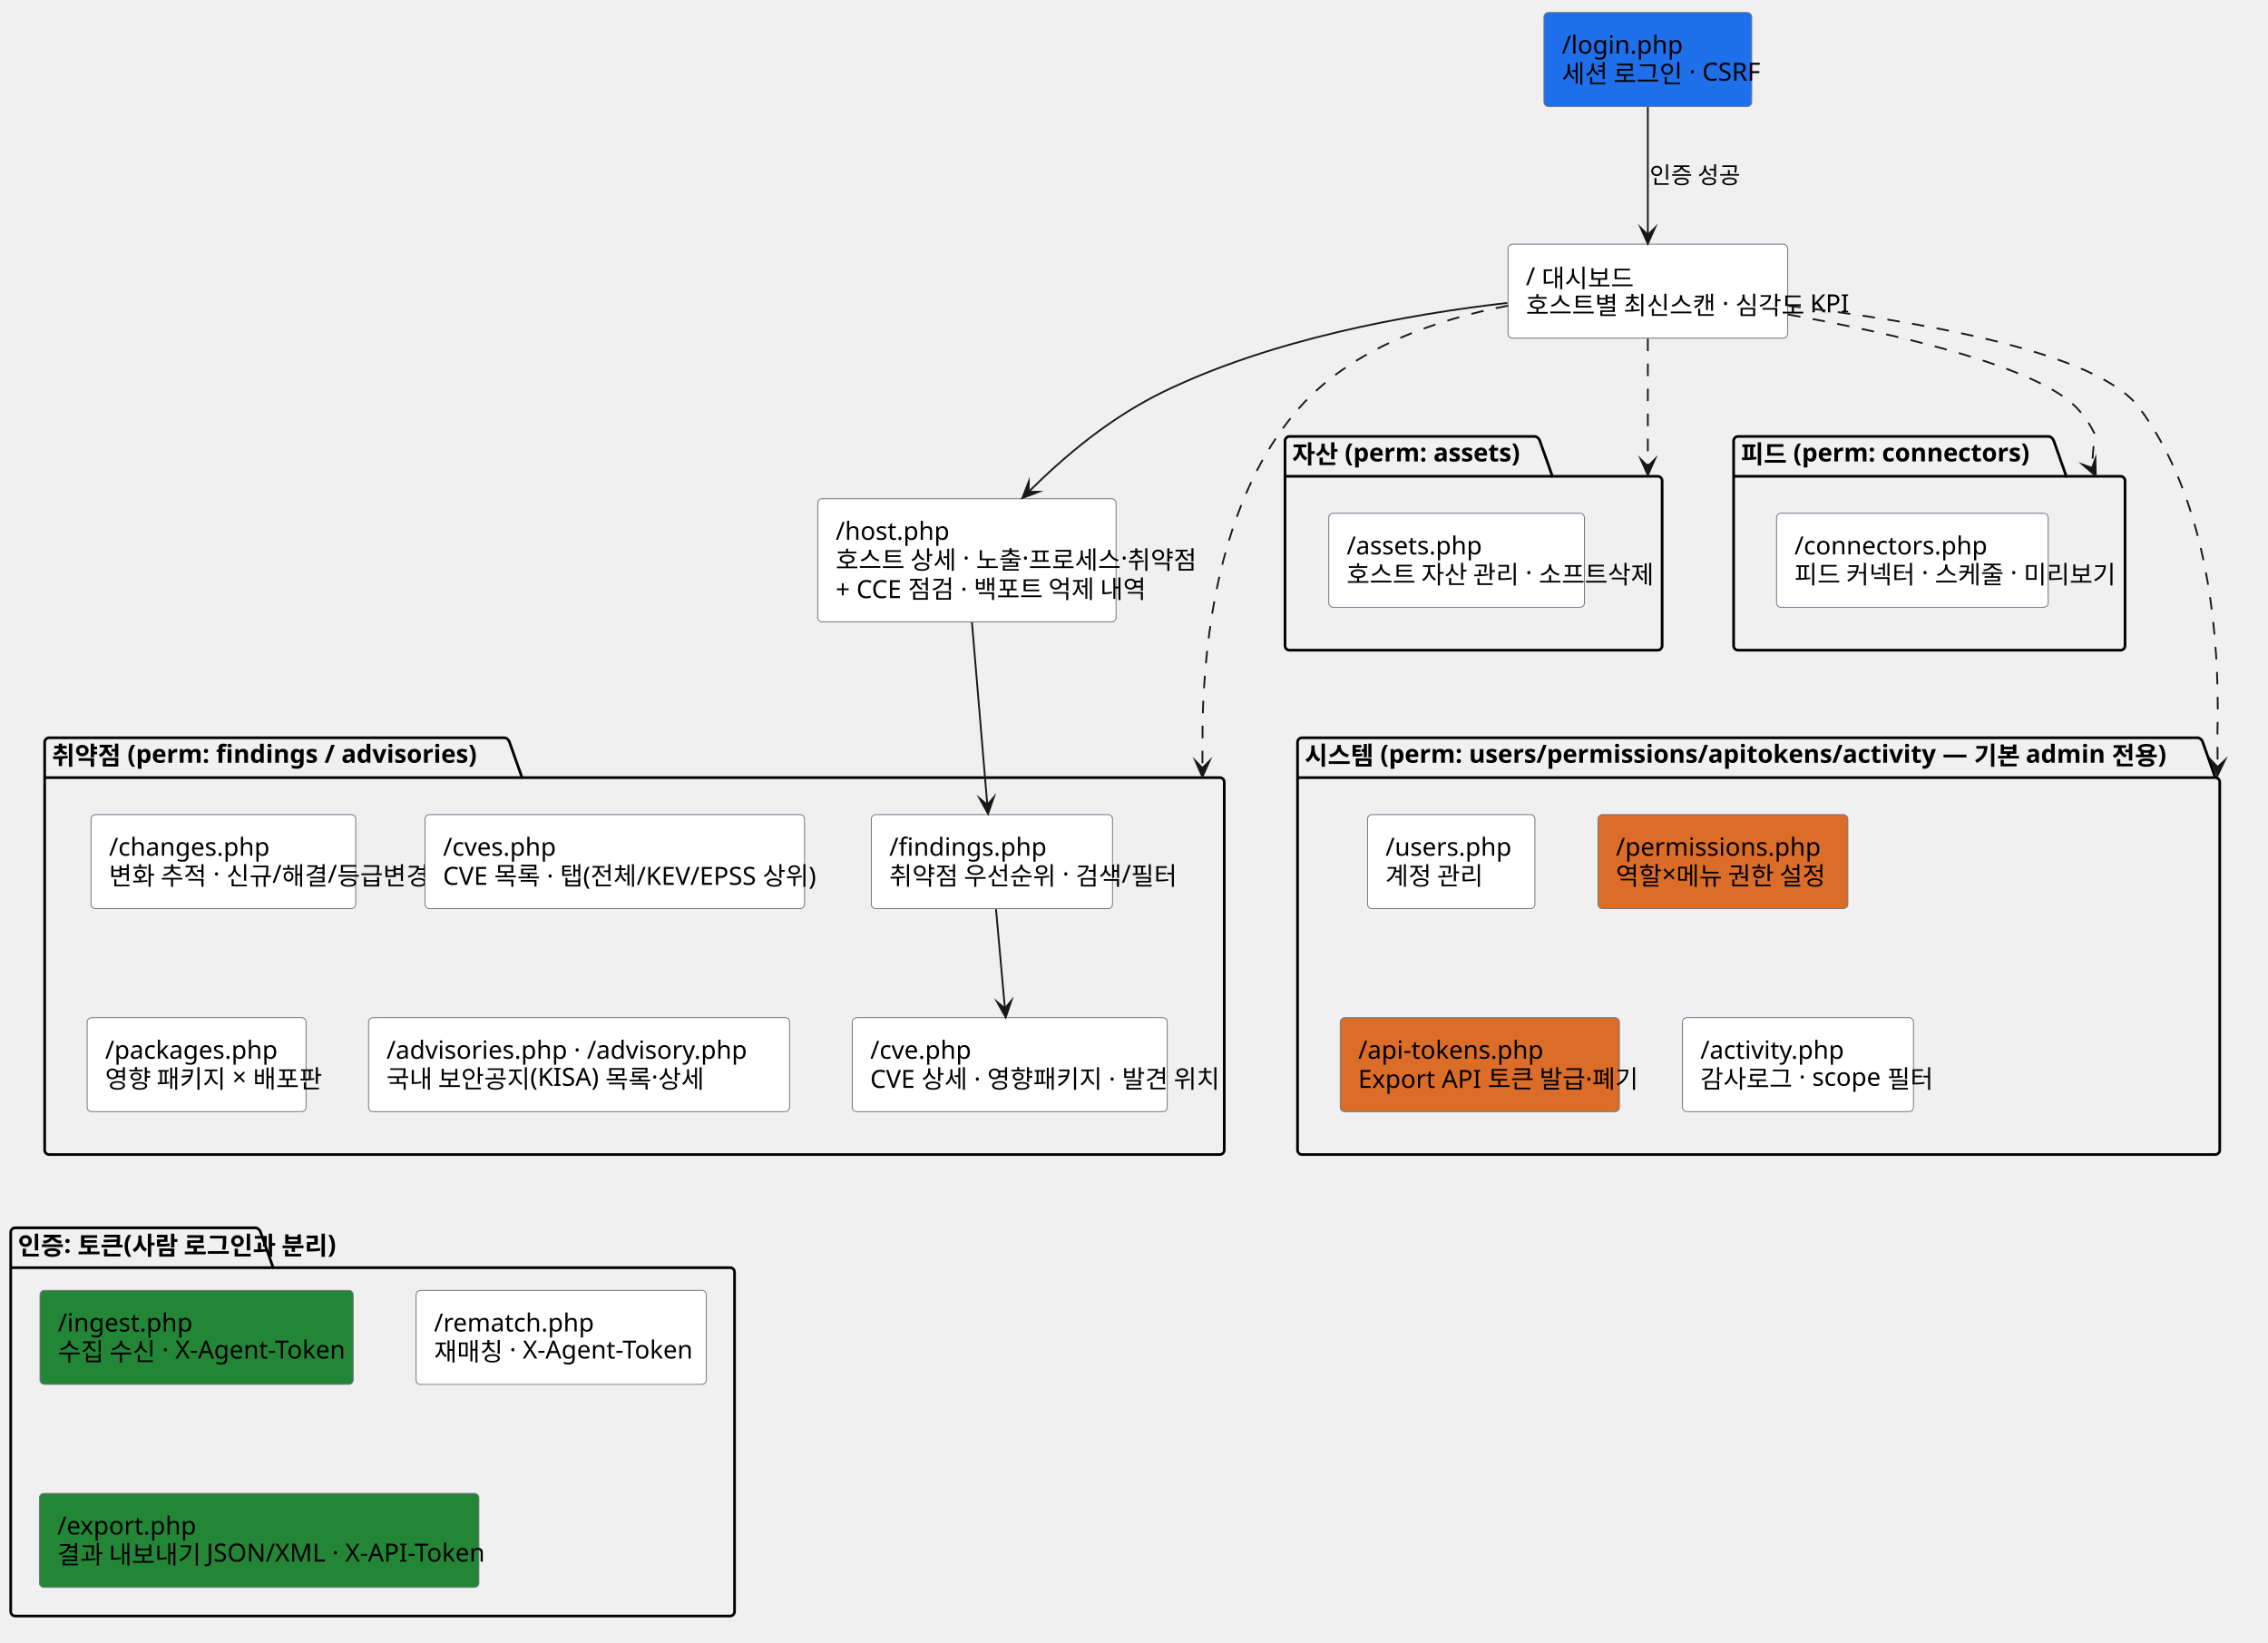
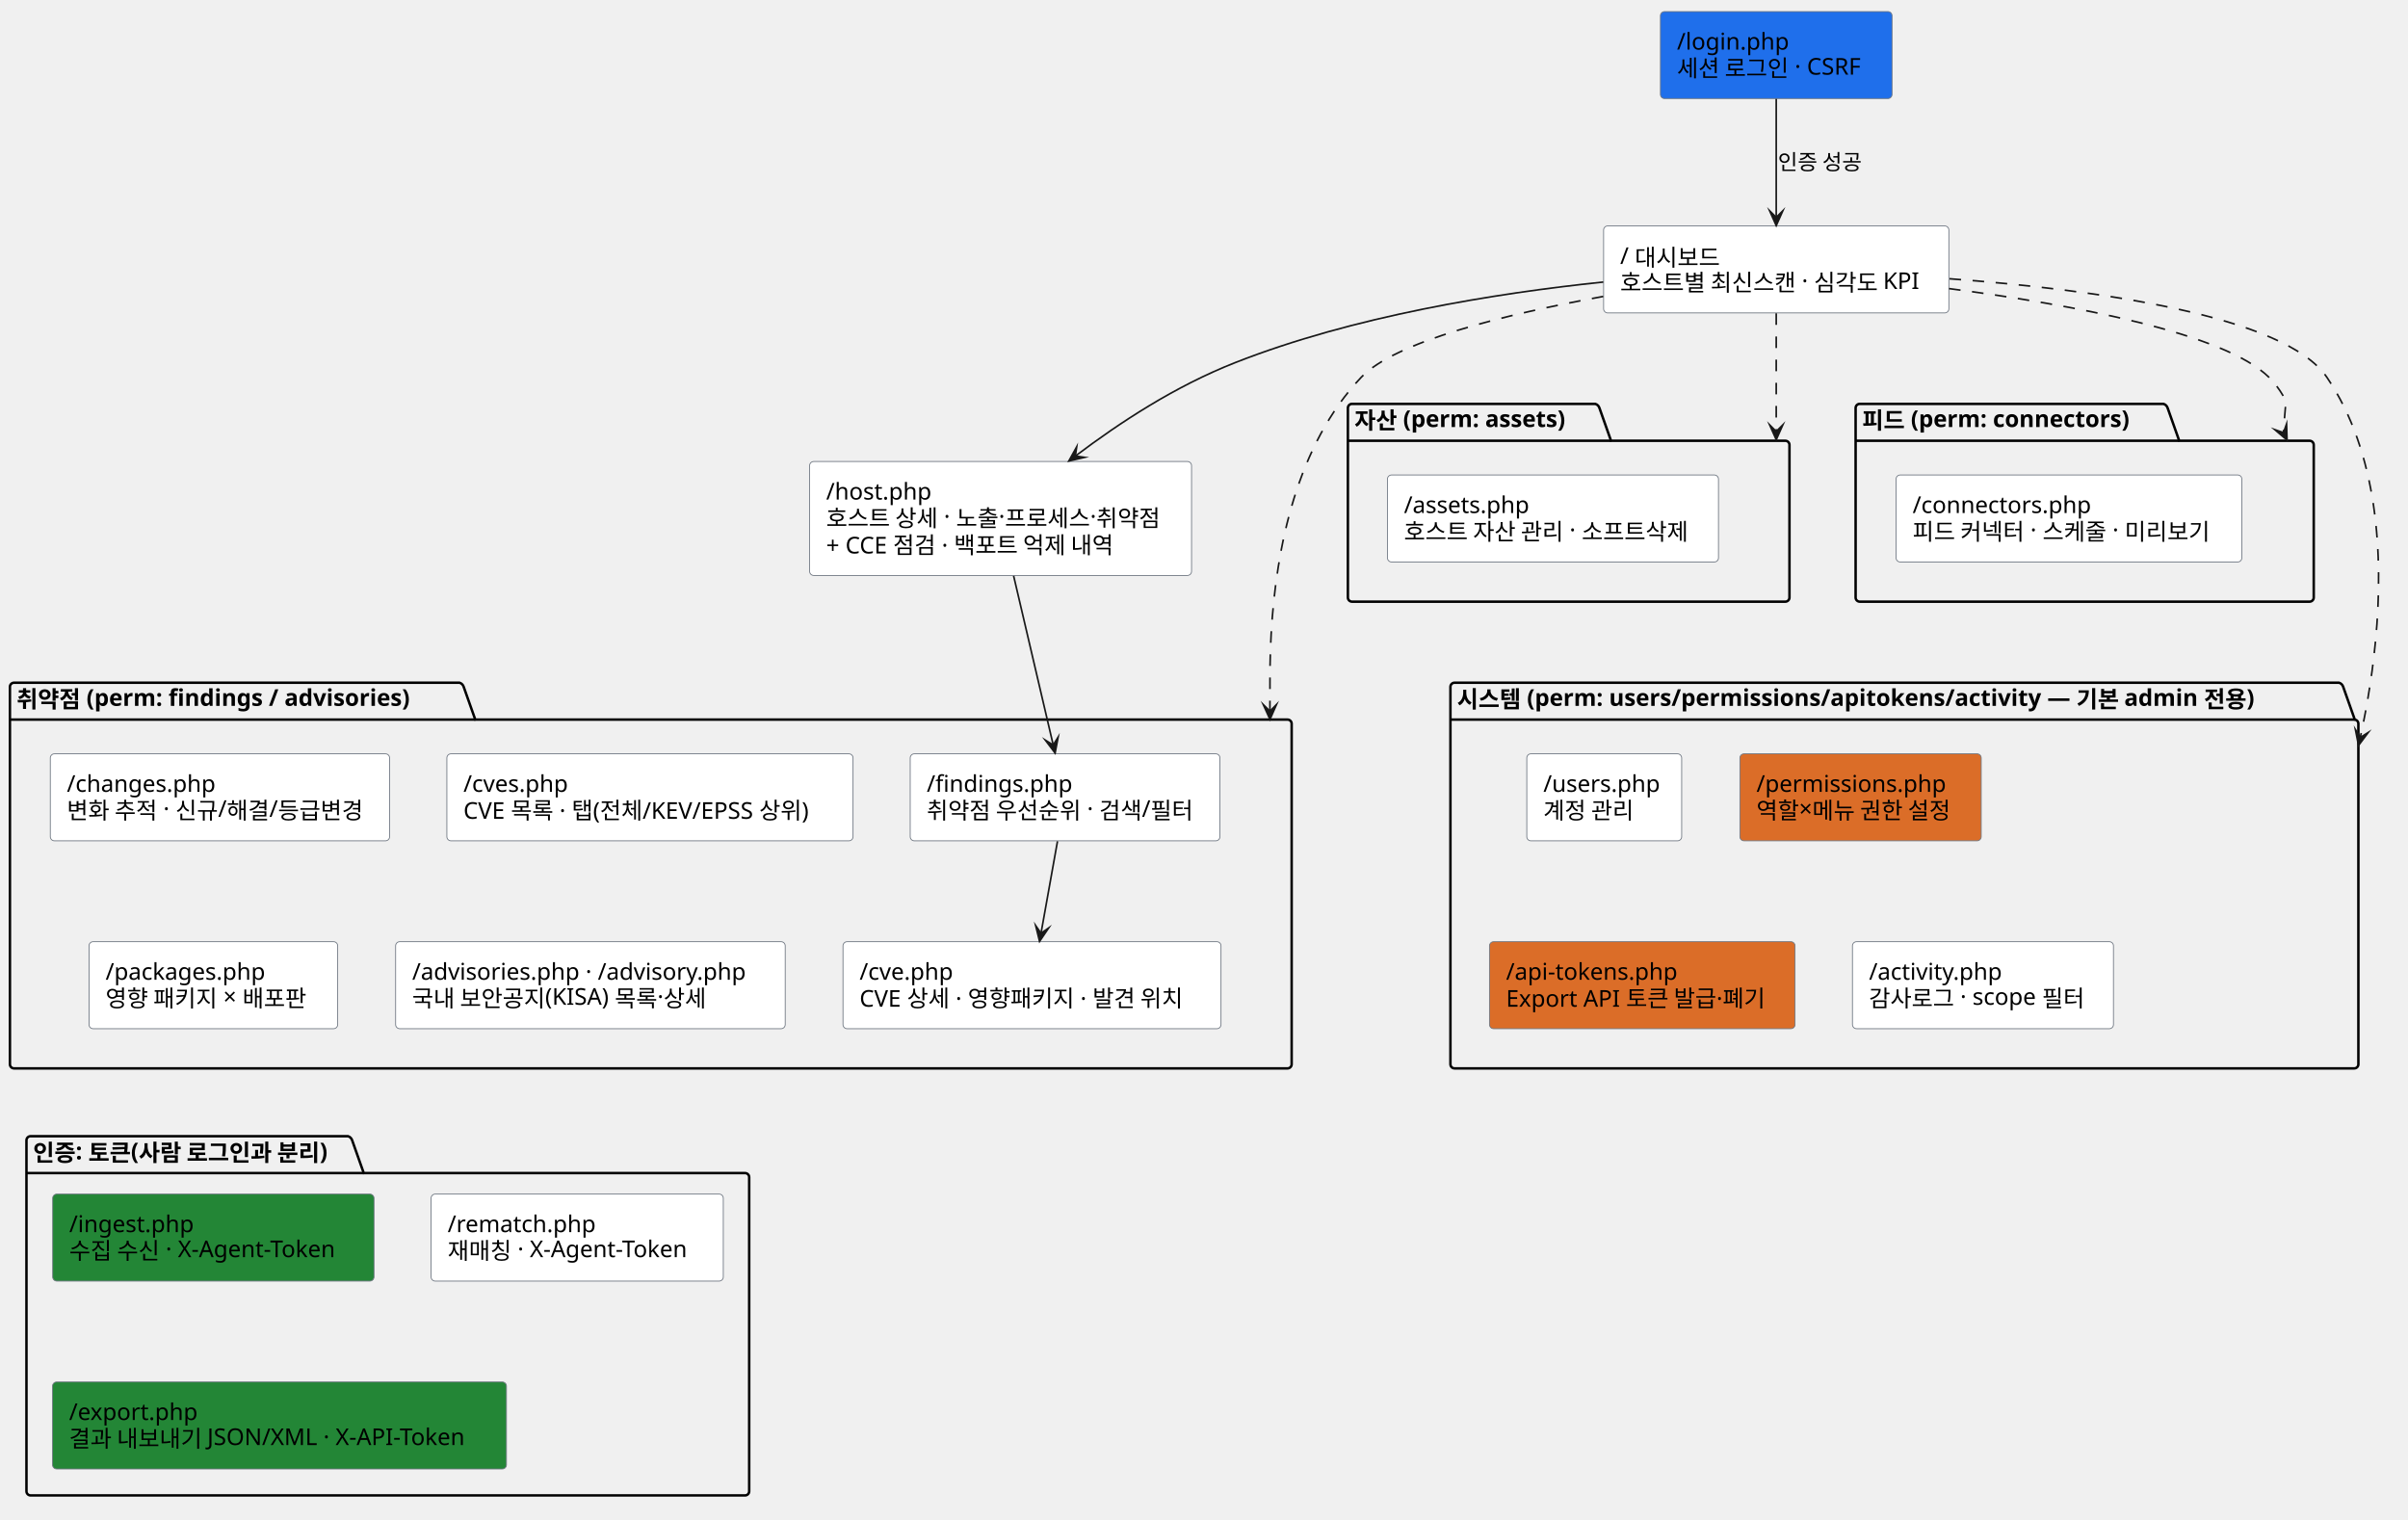
- <svg xmlns="http://www.w3.org/2000/svg" contentStyleType="text/css" data-diagram-type="DESCRIPTION" height="919px" preserveAspectRatio="none" style="width:1269px;height:919px;background:#FFFFFF;" version="1.1" viewBox="0 0 1269 919" width="1269px" zoomAndPan="magnify">
+ <svg xmlns="http://www.w3.org/2000/svg" contentStyleType="text/css" data-diagram-type="DESCRIPTION" height="919px" preserveAspectRatio="none" style="width:1456px;height:919px;background:#FFFFFF;" version="1.1" viewBox="0 0 1456 919" width="1456px" zoomAndPan="magnify">
  <defs />
  <g>
    <g class="cluster" data-qualified-name="Vuln" data-source-line="14" id="ent0004">
-       <path d="M27.5,412.78 L282.592,412.78 A3.75,3.75 0 0 1 285.092,415.28 L292.092,435.077 L682.5,435.077 A2.5,2.5 0 0 1 685,437.577 L685,643.47 A2.5,2.5 0 0 1 682.5,645.97 L27.5,645.97 A2.5,2.5 0 0 1 25,643.47 L25,415.28 A2.5,2.5 0 0 1 27.5,412.78" fill="none" style="stroke:#000000;stroke-width:1.5;" />
-       <line style="stroke:#000000;stroke-width:1.5;" x1="25" x2="292.092" y1="435.077" y2="435.077" />
-       <text fill="#000000" font-family="sans-serif" font-size="14" font-weight="700" lengthAdjust="spacing" textLength="254.092" x="29" y="427.775">취약점 (perm: findings / advisories)</text>
+       <path d="M8.5,412.78 L277.868,412.78 A3.75,3.75 0 0 1 280.368,415.28 L287.368,435.077 L778.5,435.077 A2.5,2.5 0 0 1 781,437.577 L781,643.47 A2.5,2.5 0 0 1 778.5,645.97 L8.5,645.97 A2.5,2.5 0 0 1 6,643.47 L6,415.28 A2.5,2.5 0 0 1 8.5,412.78" fill="none" style="stroke:#000000;stroke-width:1.5;" />
+       <line style="stroke:#000000;stroke-width:1.5;" x1="6" x2="287.368" y1="435.077" y2="435.077" />
+       <text fill="#000000" font-family="sans-serif" font-size="14" font-weight="700" lengthAdjust="spacing" textLength="268.368" x="10" y="427.775">취약점 (perm: findings / advisories)</text>
    </g>
    <g class="cluster" data-qualified-name="Asset" data-source-line="23" id="ent0011">
-       <path d="M721.5,244.19 L859.089,244.19 A3.75,3.75 0 0 1 861.589,246.69 L868.589,266.487 L927.5,266.487 A2.5,2.5 0 0 1 930,268.987 L930,361.28 A2.5,2.5 0 0 1 927.5,363.78 L721.5,363.78 A2.5,2.5 0 0 1 719,361.28 L719,246.69 A2.5,2.5 0 0 1 721.5,244.19" fill="none" style="stroke:#000000;stroke-width:1.5;" />
-       <line style="stroke:#000000;stroke-width:1.5;" x1="719" x2="868.589" y1="266.487" y2="266.487" />
-       <text fill="#000000" font-family="sans-serif" font-size="14" font-weight="700" lengthAdjust="spacing" textLength="136.589" x="723" y="259.185">자산 (perm: assets)</text>
+       <path d="M817.5,244.19 L964.606,244.19 A3.75,3.75 0 0 1 967.106,246.69 L974.106,266.487 L1079.5,266.487 A2.5,2.5 0 0 1 1082,268.987 L1082,361.28 A2.5,2.5 0 0 1 1079.5,363.78 L817.5,363.78 A2.5,2.5 0 0 1 815,361.28 L815,246.69 A2.5,2.5 0 0 1 817.5,244.19" fill="none" style="stroke:#000000;stroke-width:1.5;" />
+       <line style="stroke:#000000;stroke-width:1.5;" x1="815" x2="974.106" y1="266.487" y2="266.487" />
+       <text fill="#000000" font-family="sans-serif" font-size="14" font-weight="700" lengthAdjust="spacing" textLength="146.106" x="819" y="259.185">자산 (perm: assets)</text>
    </g>
    <g class="cluster" data-qualified-name="Feed" data-source-line="27" id="ent0013">
-       <path d="M972.5,244.19 L1146.648,244.19 A3.75,3.75 0 0 1 1149.148,246.69 L1156.148,266.487 L1186.5,266.487 A2.5,2.5 0 0 1 1189,268.987 L1189,361.28 A2.5,2.5 0 0 1 1186.5,363.78 L972.5,363.78 A2.5,2.5 0 0 1 970,361.28 L970,246.69 A2.5,2.5 0 0 1 972.5,244.19" fill="none" style="stroke:#000000;stroke-width:1.5;" />
-       <line style="stroke:#000000;stroke-width:1.5;" x1="970" x2="1156.148" y1="266.487" y2="266.487" />
-       <text fill="#000000" font-family="sans-serif" font-size="14" font-weight="700" lengthAdjust="spacing" textLength="173.148" x="974" y="259.185">피드 (perm: connectors)</text>
+       <path d="M1124.5,244.19 L1308.165,244.19 A3.75,3.75 0 0 1 1310.665,246.69 L1317.665,266.487 L1396.5,266.487 A2.5,2.5 0 0 1 1399,268.987 L1399,361.28 A2.5,2.5 0 0 1 1396.5,363.78 L1124.5,363.78 A2.5,2.5 0 0 1 1122,361.28 L1122,246.69 A2.5,2.5 0 0 1 1124.5,244.19" fill="none" style="stroke:#000000;stroke-width:1.5;" />
+       <line style="stroke:#000000;stroke-width:1.5;" x1="1122" x2="1317.665" y1="266.487" y2="266.487" />
+       <text fill="#000000" font-family="sans-serif" font-size="14" font-weight="700" lengthAdjust="spacing" textLength="182.665" x="1126" y="259.185">피드 (perm: connectors)</text>
    </g>
    <g class="cluster" data-qualified-name="Sys" data-source-line="31" id="ent0015">
-       <path d="M728.5,412.78 L1230.007,412.78 A3.75,3.75 0 0 1 1232.507,415.28 L1239.507,435.077 L1239.5,435.077 A2.5,2.5 0 0 1 1242,437.577 L1242,643.47 A2.5,2.5 0 0 1 1239.5,645.97 L728.5,645.97 A2.5,2.5 0 0 1 726,643.47 L726,415.28 A2.5,2.5 0 0 1 728.5,412.78" fill="none" style="stroke:#000000;stroke-width:1.5;" />
-       <line style="stroke:#000000;stroke-width:1.5;" x1="726" x2="1239.507" y1="435.077" y2="435.077" />
-       <text fill="#000000" font-family="sans-serif" font-size="14" font-weight="700" lengthAdjust="spacing" textLength="500.507" x="730" y="427.775">시스템 (perm: users/permissions/apitokens/activity — 기본 admin 전용)</text>
+       <path d="M879.5,412.78 L1414.317,412.78 A3.75,3.75 0 0 1 1416.817,415.28 L1423.817,435.077 L1423.5,435.077 A2.5,2.5 0 0 1 1426,437.577 L1426,643.47 A2.5,2.5 0 0 1 1423.5,645.97 L879.5,645.97 A2.5,2.5 0 0 1 877,643.47 L877,415.28 A2.5,2.5 0 0 1 879.5,412.78" fill="none" style="stroke:#000000;stroke-width:1.5;" />
+       <line style="stroke:#000000;stroke-width:1.5;" x1="877" x2="1423.817" y1="435.077" y2="435.077" />
+       <text fill="#000000" font-family="sans-serif" font-size="14" font-weight="700" lengthAdjust="spacing" textLength="533.817" x="881" y="427.775">시스템 (perm: users/permissions/apitokens/activity — 기본 admin 전용)</text>
    </g>
    <g class="cluster" data-qualified-name="API" data-source-line="38" id="ent0020">
-       <path d="M8.5,686.97 L143.334,686.97 A3.75,3.75 0 0 1 145.834,689.47 L152.834,709.267 L408.5,709.267 A2.5,2.5 0 0 1 411,711.767 L411,901.66 A2.5,2.5 0 0 1 408.5,904.16 L8.5,904.16 A2.5,2.5 0 0 1 6,901.66 L6,689.47 A2.5,2.5 0 0 1 8.5,686.97" fill="none" style="stroke:#000000;stroke-width:1.5;" />
-       <line style="stroke:#000000;stroke-width:1.5;" x1="6" x2="152.834" y1="709.267" y2="709.267" />
-       <text fill="#000000" font-family="sans-serif" font-size="14" font-weight="700" lengthAdjust="spacing" textLength="133.834" x="10" y="701.965">인증: 토큰(사람 로그인과 분리)</text>
+       <path d="M18.5,686.97 L210.437,686.97 A3.75,3.75 0 0 1 212.937,689.47 L219.937,709.267 L450.5,709.267 A2.5,2.5 0 0 1 453,711.767 L453,901.66 A2.5,2.5 0 0 1 450.5,904.16 L18.5,904.16 A2.5,2.5 0 0 1 16,901.66 L16,689.47 A2.5,2.5 0 0 1 18.5,686.97" fill="none" style="stroke:#000000;stroke-width:1.5;" />
+       <line style="stroke:#000000;stroke-width:1.5;" x1="16" x2="219.937" y1="709.267" y2="709.267" />
+       <text fill="#000000" font-family="sans-serif" font-size="14" font-weight="700" lengthAdjust="spacing" textLength="190.937" x="20" y="701.965">인증: 토큰(사람 로그인과 분리)</text>
    </g>
    <g class="entity" data-qualified-name="Vuln.FIND" data-source-line="15" id="ent0005">
-       <rect fill="#FFFFFF" height="52.594" rx="2.5" ry="2.5" style="stroke:#6E7681;stroke-width:0.5;" width="134.933" x="487.53" y="455.78" />
-       <text fill="#000000" font-family="sans-serif" font-size="14" lengthAdjust="spacing" textLength="91.335" x="497.53" y="478.775">/findings.php</text>
-       <text fill="#000000" font-family="sans-serif" font-size="14" lengthAdjust="spacing" textLength="114.933" x="497.53" y="495.072">취약점 우선순위 · 검색/필터</text>
+       <rect fill="#FFFFFF" height="52.594" rx="2.5" ry="2.5" style="stroke:#6E7681;stroke-width:0.5;" width="187.277" x="550.36" y="455.78" />
+       <text fill="#000000" font-family="sans-serif" font-size="14" lengthAdjust="spacing" textLength="91.335" x="560.36" y="478.775">/findings.php</text>
+       <text fill="#000000" font-family="sans-serif" font-size="14" lengthAdjust="spacing" textLength="167.277" x="560.36" y="495.072">취약점 우선순위 · 검색/필터</text>
    </g>
    <g class="entity" data-qualified-name="Vuln.CHG" data-source-line="16" id="ent0006">
-       <rect fill="#FFFFFF" height="52.594" rx="2.5" ry="2.5" style="stroke:#6E7681;stroke-width:0.5;" width="148.051" x="50.97" y="455.78" />
-       <text fill="#000000" font-family="sans-serif" font-size="14" lengthAdjust="spacing" textLength="94.63" x="60.97" y="478.775">/changes.php</text>
-       <text fill="#000000" font-family="sans-serif" font-size="14" lengthAdjust="spacing" textLength="128.051" x="60.97" y="495.072">변화 추적 · 신규/해결/등급변경</text>
+       <rect fill="#FFFFFF" height="52.594" rx="2.5" ry="2.5" style="stroke:#6E7681;stroke-width:0.5;" width="205.154" x="30.42" y="455.78" />
+       <text fill="#000000" font-family="sans-serif" font-size="14" lengthAdjust="spacing" textLength="94.63" x="40.42" y="478.775">/changes.php</text>
+       <text fill="#000000" font-family="sans-serif" font-size="14" lengthAdjust="spacing" textLength="185.154" x="40.42" y="495.072">변화 추적 · 신규/해결/등급변경</text>
    </g>
    <g class="entity" data-qualified-name="Vuln.CVES" data-source-line="17" id="ent0007">
-       <rect fill="#FFFFFF" height="52.594" rx="2.5" ry="2.5" style="stroke:#6E7681;stroke-width:0.5;" width="212.281" x="237.86" y="455.78" />
-       <text fill="#000000" font-family="sans-serif" font-size="14" lengthAdjust="spacing" textLength="67.703" x="247.86" y="478.775">/cves.php</text>
-       <text fill="#000000" font-family="sans-serif" font-size="14" lengthAdjust="spacing" textLength="192.281" x="247.86" y="495.072">CVE 목록 · 탭(전체/KEV/EPSS 상위)</text>
+       <rect fill="#FFFFFF" height="52.594" rx="2.5" ry="2.5" style="stroke:#6E7681;stroke-width:0.5;" width="245.591" x="270.2" y="455.78" />
+       <text fill="#000000" font-family="sans-serif" font-size="14" lengthAdjust="spacing" textLength="67.703" x="280.2" y="478.775">/cves.php</text>
+       <text fill="#000000" font-family="sans-serif" font-size="14" lengthAdjust="spacing" textLength="225.591" x="280.2" y="495.072">CVE 목록 · 탭(전체/KEV/EPSS 상위)</text>
    </g>
    <g class="entity" data-qualified-name="Vuln.CVE" data-source-line="18" id="ent0008">
-       <rect fill="#FFFFFF" height="52.594" rx="2.5" ry="2.5" style="stroke:#6E7681;stroke-width:0.5;" width="176.215" x="476.89" y="569.38" />
-       <text fill="#000000" font-family="sans-serif" font-size="14" lengthAdjust="spacing" textLength="60.409" x="486.89" y="592.375">/cve.php</text>
-       <text fill="#000000" font-family="sans-serif" font-size="14" lengthAdjust="spacing" textLength="156.215" x="486.89" y="608.672">CVE 상세 · 영향패키지 · 발견 위치</text>
+       <rect fill="#FFFFFF" height="52.594" rx="2.5" ry="2.5" style="stroke:#6E7681;stroke-width:0.5;" width="228.559" x="509.72" y="569.38" />
+       <text fill="#000000" font-family="sans-serif" font-size="14" lengthAdjust="spacing" textLength="60.409" x="519.72" y="592.375">/cve.php</text>
+       <text fill="#000000" font-family="sans-serif" font-size="14" lengthAdjust="spacing" textLength="208.559" x="519.72" y="608.672">CVE 상세 · 영향패키지 · 발견 위치</text>
    </g>
    <g class="entity" data-qualified-name="Vuln.PKG" data-source-line="19" id="ent0009">
-       <rect fill="#FFFFFF" height="52.594" rx="2.5" ry="2.5" style="stroke:#6E7681;stroke-width:0.5;" width="122.457" x="48.77" y="569.38" />
-       <text fill="#000000" font-family="sans-serif" font-size="14" lengthAdjust="spacing" textLength="102.457" x="58.77" y="592.375">/packages.php</text>
-       <text fill="#000000" font-family="sans-serif" font-size="14" lengthAdjust="spacing" textLength="92.292" x="58.77" y="608.672">영향 패키지 × 배포판</text>
+       <rect fill="#FFFFFF" height="52.594" rx="2.5" ry="2.5" style="stroke:#6E7681;stroke-width:0.5;" width="150.361" x="53.82" y="569.38" />
+       <text fill="#000000" font-family="sans-serif" font-size="14" lengthAdjust="spacing" textLength="102.457" x="63.82" y="592.375">/packages.php</text>
+       <text fill="#000000" font-family="sans-serif" font-size="14" lengthAdjust="spacing" textLength="130.361" x="63.82" y="608.672">영향 패키지 × 배포판</text>
    </g>
    <g class="entity" data-qualified-name="Vuln.ADV" data-source-line="20" id="ent0010">
-       <rect fill="#FFFFFF" height="52.594" rx="2.5" ry="2.5" style="stroke:#6E7681;stroke-width:0.5;" width="235.571" x="206.21" y="569.38" />
-       <text fill="#000000" font-family="sans-serif" font-size="14" lengthAdjust="spacing" textLength="215.571" x="216.21" y="592.375">/advisories.php · /advisory.php</text>
-       <text fill="#000000" font-family="sans-serif" font-size="14" lengthAdjust="spacing" textLength="140.061" x="216.21" y="608.672">국내 보안공지(KISA) 목록·상세</text>
+       <rect fill="#FFFFFF" height="52.594" rx="2.5" ry="2.5" style="stroke:#6E7681;stroke-width:0.5;" width="235.571" x="239.21" y="569.38" />
+       <text fill="#000000" font-family="sans-serif" font-size="14" lengthAdjust="spacing" textLength="215.571" x="249.21" y="592.375">/advisories.php · /advisory.php</text>
+       <text fill="#000000" font-family="sans-serif" font-size="14" lengthAdjust="spacing" textLength="187.647" x="249.21" y="608.672">국내 보안공지(KISA) 목록·상세</text>
    </g>
    <g class="entity" data-qualified-name="Asset.ASSETS" data-source-line="24" id="ent0012">
-       <rect fill="#FFFFFF" height="52.594" rx="2.5" ry="2.5" style="stroke:#6E7681;stroke-width:0.5;" width="143.067" x="743.47" y="287.19" />
-       <text fill="#000000" font-family="sans-serif" font-size="14" lengthAdjust="spacing" textLength="80.377" x="753.47" y="310.185">/assets.php</text>
-       <text fill="#000000" font-family="sans-serif" font-size="14" lengthAdjust="spacing" textLength="123.067" x="753.47" y="326.482">호스트 자산 관리 · 소프트삭제</text>
+       <rect fill="#FFFFFF" height="52.594" rx="2.5" ry="2.5" style="stroke:#6E7681;stroke-width:0.5;" width="200.17" x="838.91" y="287.19" />
+       <text fill="#000000" font-family="sans-serif" font-size="14" lengthAdjust="spacing" textLength="80.377" x="848.91" y="310.185">/assets.php</text>
+       <text fill="#000000" font-family="sans-serif" font-size="14" lengthAdjust="spacing" textLength="180.17" x="848.91" y="326.482">호스트 자산 관리 · 소프트삭제</text>
    </g>
    <g class="entity" data-qualified-name="Feed.CONN" data-source-line="28" id="ent0014">
-       <rect fill="#FFFFFF" height="52.594" rx="2.5" ry="2.5" style="stroke:#6E7681;stroke-width:0.5;" width="151.968" x="994.02" y="287.19" />
-       <text fill="#000000" font-family="sans-serif" font-size="14" lengthAdjust="spacing" textLength="113.237" x="1004.02" y="310.185">/connectors.php</text>
-       <text fill="#000000" font-family="sans-serif" font-size="14" lengthAdjust="spacing" textLength="131.968" x="1004.02" y="326.482">피드 커넥터 · 스케줄 · 미리보기</text>
+       <rect fill="#FFFFFF" height="52.594" rx="2.5" ry="2.5" style="stroke:#6E7681;stroke-width:0.5;" width="209.071" x="1146.46" y="287.19" />
+       <text fill="#000000" font-family="sans-serif" font-size="14" lengthAdjust="spacing" textLength="113.237" x="1156.46" y="310.185">/connectors.php</text>
+       <text fill="#000000" font-family="sans-serif" font-size="14" lengthAdjust="spacing" textLength="189.071" x="1156.46" y="326.482">피드 커넥터 · 스케줄 · 미리보기</text>
    </g>
    <g class="entity" data-qualified-name="Sys.USERS" data-source-line="32" id="ent0016">
-       <rect fill="#FFFFFF" height="52.594" rx="2.5" ry="2.5" style="stroke:#6E7681;stroke-width:0.5;" width="93.644" x="765.18" y="455.78" />
-       <text fill="#000000" font-family="sans-serif" font-size="14" lengthAdjust="spacing" textLength="73.644" x="775.18" y="478.775">/users.php</text>
-       <text fill="#000000" font-family="sans-serif" font-size="14" lengthAdjust="spacing" textLength="38.056" x="775.18" y="495.072">계정 관리</text>
+       <rect fill="#FFFFFF" height="52.594" rx="2.5" ry="2.5" style="stroke:#6E7681;stroke-width:0.5;" width="93.644" x="923.18" y="455.78" />
+       <text fill="#000000" font-family="sans-serif" font-size="14" lengthAdjust="spacing" textLength="73.644" x="933.18" y="478.775">/users.php</text>
+       <text fill="#000000" font-family="sans-serif" font-size="14" lengthAdjust="spacing" textLength="57.09" x="933.18" y="495.072">계정 관리</text>
    </g>
    <g class="entity" data-qualified-name="Sys.PERM" data-source-line="33" id="ent0017">
-       <rect fill="#DB6D28" height="52.594" rx="2.5" ry="2.5" style="stroke:#6E7681;stroke-width:0.5;" width="139.807" x="894.1" y="455.78" />
-       <text fill="#000000" font-family="sans-serif" font-size="14" lengthAdjust="spacing" textLength="119.807" x="904.1" y="478.775">/permissions.php</text>
-       <text fill="#000000" font-family="sans-serif" font-size="14" lengthAdjust="spacing" textLength="87.842" x="904.1" y="495.072">역할×메뉴 권한 설정</text>
+       <rect fill="#DB6D28" height="52.594" rx="2.5" ry="2.5" style="stroke:#6E7681;stroke-width:0.5;" width="145.91" x="1052.04" y="455.78" />
+       <text fill="#000000" font-family="sans-serif" font-size="14" lengthAdjust="spacing" textLength="119.807" x="1062.04" y="478.775">/permissions.php</text>
+       <text fill="#000000" font-family="sans-serif" font-size="14" lengthAdjust="spacing" textLength="125.91" x="1062.04" y="495.072">역할×메뉴 권한 설정</text>
    </g>
    <g class="entity" data-qualified-name="Sys.TOK" data-source-line="34" id="ent0018">
-       <rect fill="#DB6D28" height="52.594" rx="2.5" ry="2.5" style="stroke:#6E7681;stroke-width:0.5;" width="156.185" x="749.91" y="569.38" />
-       <text fill="#000000" font-family="sans-serif" font-size="14" lengthAdjust="spacing" textLength="109.163" x="759.91" y="592.375">/api-tokens.php</text>
-       <text fill="#000000" font-family="sans-serif" font-size="14" lengthAdjust="spacing" textLength="136.185" x="759.91" y="608.672">Export API 토큰 발급·폐기</text>
+       <rect fill="#DB6D28" height="52.594" rx="2.5" ry="2.5" style="stroke:#6E7681;stroke-width:0.5;" width="184.737" x="900.63" y="569.38" />
+       <text fill="#000000" font-family="sans-serif" font-size="14" lengthAdjust="spacing" textLength="109.163" x="910.63" y="592.375">/api-tokens.php</text>
+       <text fill="#000000" font-family="sans-serif" font-size="14" lengthAdjust="spacing" textLength="164.737" x="910.63" y="608.672">Export API 토큰 발급·폐기</text>
    </g>
    <g class="entity" data-qualified-name="Sys.ACT" data-source-line="35" id="ent0019">
-       <rect fill="#FFFFFF" height="52.594" rx="2.5" ry="2.5" style="stroke:#6E7681;stroke-width:0.5;" width="129.266" x="941.37" y="569.38" />
-       <text fill="#000000" font-family="sans-serif" font-size="14" lengthAdjust="spacing" textLength="87.418" x="951.37" y="592.375">/activity.php</text>
-       <text fill="#000000" font-family="sans-serif" font-size="14" lengthAdjust="spacing" textLength="109.266" x="951.37" y="608.672">감사로그 · scope 필터</text>
+       <rect fill="#FFFFFF" height="52.594" rx="2.5" ry="2.5" style="stroke:#6E7681;stroke-width:0.5;" width="157.817" x="1120.09" y="569.38" />
+       <text fill="#000000" font-family="sans-serif" font-size="14" lengthAdjust="spacing" textLength="87.418" x="1130.09" y="592.375">/activity.php</text>
+       <text fill="#000000" font-family="sans-serif" font-size="14" lengthAdjust="spacing" textLength="137.817" x="1130.09" y="608.672">감사로그 · scope 필터</text>
    </g>
    <g class="entity" data-qualified-name="API.ING" data-source-line="39" id="ent0021">
-       <rect fill="#238636" height="52.594" rx="2.5" ry="2.5" style="stroke:#6E7681;stroke-width:0.5;" width="175.251" x="22.37" y="721.97" />
-       <text fill="#000000" font-family="sans-serif" font-size="14" lengthAdjust="spacing" textLength="78.859" x="32.37" y="744.965">/ingest.php</text>
-       <text fill="#000000" font-family="sans-serif" font-size="14" lengthAdjust="spacing" textLength="155.251" x="32.37" y="761.262">수집 수신 · X-Agent-Token</text>
+       <rect fill="#238636" height="52.594" rx="2.5" ry="2.5" style="stroke:#6E7681;stroke-width:0.5;" width="194.285" x="31.86" y="721.97" />
+       <text fill="#000000" font-family="sans-serif" font-size="14" lengthAdjust="spacing" textLength="78.859" x="41.86" y="744.965">/ingest.php</text>
+       <text fill="#000000" font-family="sans-serif" font-size="14" lengthAdjust="spacing" textLength="174.285" x="41.86" y="761.262">수집 수신 · X-Agent-Token</text>
    </g>
    <g class="entity" data-qualified-name="API.REM" data-source-line="40" id="ent0022">
-       <rect fill="#FFFFFF" height="52.594" rx="2.5" ry="2.5" style="stroke:#6E7681;stroke-width:0.5;" width="162.399" x="232.8" y="721.97" />
-       <text fill="#000000" font-family="sans-serif" font-size="14" lengthAdjust="spacing" textLength="94.459" x="242.8" y="744.965">/rematch.php</text>
-       <text fill="#000000" font-family="sans-serif" font-size="14" lengthAdjust="spacing" textLength="142.399" x="242.8" y="761.262">재매칭 · X-Agent-Token</text>
+       <rect fill="#FFFFFF" height="52.594" rx="2.5" ry="2.5" style="stroke:#6E7681;stroke-width:0.5;" width="176.675" x="260.66" y="721.97" />
+       <text fill="#000000" font-family="sans-serif" font-size="14" lengthAdjust="spacing" textLength="94.459" x="270.66" y="744.965">/rematch.php</text>
+       <text fill="#000000" font-family="sans-serif" font-size="14" lengthAdjust="spacing" textLength="156.675" x="270.66" y="761.262">재매칭 · X-Agent-Token</text>
    </g>
    <g class="entity" data-qualified-name="API.EXP" data-source-line="41" id="ent0023">
-       <rect fill="#238636" height="52.594" rx="2.5" ry="2.5" style="stroke:#6E7681;stroke-width:0.5;" width="245.907" x="22.05" y="835.57" />
-       <text fill="#000000" font-family="sans-serif" font-size="14" lengthAdjust="spacing" textLength="81.409" x="32.05" y="858.565">/export.php</text>
-       <text fill="#000000" font-family="sans-serif" font-size="14" lengthAdjust="spacing" textLength="225.907" x="32.05" y="874.862">결과 내보내기 JSON/XML · X-API-Token</text>
+       <rect fill="#238636" height="52.594" rx="2.5" ry="2.5" style="stroke:#6E7681;stroke-width:0.5;" width="274.459" x="31.77" y="835.57" />
+       <text fill="#000000" font-family="sans-serif" font-size="14" lengthAdjust="spacing" textLength="81.409" x="41.77" y="858.565">/export.php</text>
+       <text fill="#000000" font-family="sans-serif" font-size="14" lengthAdjust="spacing" textLength="254.459" x="41.77" y="874.862">결과 내보내기 JSON/XML · X-API-Token</text>
    </g>
    <g class="entity" data-qualified-name="LOGIN" data-source-line="10" id="ent0001">
-       <rect fill="#1F6FEB" height="52.594" rx="2.5" ry="2.5" style="stroke:#6E7681;stroke-width:0.5;" width="116.25" x="863.88" y="7" />
-       <text fill="#000000" font-family="sans-serif" font-size="14" lengthAdjust="spacing" textLength="69.918" x="873.88" y="29.995">/login.php</text>
-       <text fill="#000000" font-family="sans-serif" font-size="14" lengthAdjust="spacing" textLength="96.25" x="873.88" y="46.292">세션 로그인 · CSRF</text>
+       <rect fill="#1F6FEB" height="52.594" rx="2.5" ry="2.5" style="stroke:#6E7681;stroke-width:0.5;" width="140.043" x="1003.98" y="7" />
+       <text fill="#000000" font-family="sans-serif" font-size="14" lengthAdjust="spacing" textLength="69.918" x="1013.98" y="29.995">/login.php</text>
+       <text fill="#000000" font-family="sans-serif" font-size="14" lengthAdjust="spacing" textLength="120.043" x="1013.98" y="46.292">세션 로그인 · CSRF</text>
    </g>
    <g class="entity" data-qualified-name="DASH" data-source-line="11" id="ent0002">
-       <rect fill="#FFFFFF" height="52.594" rx="2.5" ry="2.5" style="stroke:#6E7681;stroke-width:0.5;" width="156.418" x="843.79" y="136.6" />
-       <text fill="#000000" font-family="sans-serif" font-size="14" lengthAdjust="spacing" textLength="42.773" x="853.79" y="159.595">/ 대시보드</text>
-       <text fill="#000000" font-family="sans-serif" font-size="14" lengthAdjust="spacing" textLength="136.418" x="853.79" y="175.892">호스트별 최신스캔 · 심각도 KPI</text>
+       <rect fill="#FFFFFF" height="52.594" rx="2.5" ry="2.5" style="stroke:#6E7681;stroke-width:0.5;" width="208.762" x="969.62" y="136.6" />
+       <text fill="#000000" font-family="sans-serif" font-size="14" lengthAdjust="spacing" textLength="61.807" x="979.62" y="159.595">/ 대시보드</text>
+       <text fill="#000000" font-family="sans-serif" font-size="14" lengthAdjust="spacing" textLength="188.762" x="979.62" y="175.892">호스트별 최신스캔 · 심각도 KPI</text>
    </g>
    <g class="entity" data-qualified-name="HOST" data-source-line="12" id="ent0003">
-       <rect fill="#FFFFFF" height="68.891" rx="2.5" ry="2.5" style="stroke:#6E7681;stroke-width:0.5;" width="166.891" x="457.55" y="279.04" />
-       <text fill="#000000" font-family="sans-serif" font-size="14" lengthAdjust="spacing" textLength="66.035" x="467.55" y="302.035">/host.php</text>
-       <text fill="#000000" font-family="sans-serif" font-size="14" lengthAdjust="spacing" textLength="144.32" x="467.55" y="318.332">호스트 상세 · 노출·프로세스·취약점</text>
-       <text fill="#000000" font-family="sans-serif" font-size="14" lengthAdjust="spacing" textLength="146.891" x="467.55" y="334.629">+ CCE 점검 · 백포트 억제 내역</text>
+       <rect fill="#FFFFFF" height="68.891" rx="2.5" ry="2.5" style="stroke:#6E7681;stroke-width:0.5;" width="230.94" x="489.53" y="279.04" />
+       <text fill="#000000" font-family="sans-serif" font-size="14" lengthAdjust="spacing" textLength="66.035" x="499.53" y="302.035">/host.php</text>
+       <text fill="#000000" font-family="sans-serif" font-size="14" lengthAdjust="spacing" textLength="210.94" x="499.53" y="318.332">호스트 상세 · 노출·프로세스·취약점</text>
+       <text fill="#000000" font-family="sans-serif" font-size="14" lengthAdjust="spacing" textLength="189.718" x="499.53" y="334.629">+ CCE 점검 · 백포트 억제 내역</text>
    </g>
    <g class="link" data-entity-1="ent0001" data-entity-2="ent0002" data-link-type="dependency" data-source-line="44" id="lnk24">
-       <path d="M922,59.81 C922,82.07 922,109.18 922,131.42" fill="none" id="LOGIN-to-DASH" style="stroke:#181818;stroke-width:1;" />
-       <polygon fill="#181818" points="922,136.42,926,127.42,922,131.42,918,127.42,922,136.42" style="stroke:#181818;stroke-width:1;stroke-linejoin:miter;stroke-miterlimit:10;" />
-       <text fill="#000000" font-family="sans-serif" font-size="13" lengthAdjust="spacing" textLength="35.337" x="923" y="102.667">인증 성공</text>
+       <path d="M1074,59.81 C1074,82.07 1074,109.18 1074,131.42" fill="none" id="LOGIN-to-DASH" style="stroke:#181818;stroke-width:1;" />
+       <polygon fill="#181818" points="1074,136.42,1078,127.42,1074,131.42,1070,127.42,1074,136.42" style="stroke:#181818;stroke-width:1;stroke-linejoin:miter;stroke-miterlimit:10;" />
+       <text fill="#000000" font-family="sans-serif" font-size="13" lengthAdjust="spacing" textLength="53.012" x="1075" y="102.667">인증 성공</text>
    </g>
    <g class="link" data-entity-1="ent0002" data-entity-2="ent0003" data-link-type="dependency" data-source-line="46" id="lnk25">
-       <path d="M843.34,169.5 C787.38,175.93 711.68,189.7 651,219.19 C621.05,233.75 596.073,254.842 575.583,275.132" fill="none" id="DASH-to-HOST" style="stroke:#181818;stroke-width:1;" />
-       <polygon fill="#181818" points="572.03,278.65,581.24,275.16,575.583,275.132,575.611,269.475,572.03,278.65" style="stroke:#181818;stroke-width:1;stroke-linejoin:miter;stroke-miterlimit:10;" />
+       <path d="M969.43,170.53 C903.75,177.35 818.27,191.19 747,219.19 C710.35,233.59 677.303,255.341 650.243,275.731" fill="none" id="DASH-to-HOST" style="stroke:#181818;stroke-width:1;" />
+       <polygon fill="#181818" points="646.25,278.74,655.845,276.519,650.243,275.731,651.031,270.129,646.25,278.74" style="stroke:#181818;stroke-width:1;stroke-linejoin:miter;stroke-miterlimit:10;" />
    </g>
    <g class="link" data-entity-1="ent0003" data-entity-2="ent0005" data-link-type="dependency" data-source-line="47" id="lnk26">
-       <path d="M543.83,348.2 C546.49,379.86 550.001,421.568 552.421,450.338" fill="none" id="HOST-to-FIND" style="stroke:#181818;stroke-width:1;" />
-       <polygon fill="#181818" points="552.84,455.32,556.072,446.016,552.421,450.338,548.1,446.687,552.84,455.32" style="stroke:#181818;stroke-width:1;stroke-linejoin:miter;stroke-miterlimit:10;" />
+       <path d="M612.89,348.2 C620.3,379.86 630.09,421.682 636.83,450.452" fill="none" id="HOST-to-FIND" style="stroke:#181818;stroke-width:1;" />
+       <polygon fill="#181818" points="637.97,455.32,639.812,445.645,636.83,450.452,632.023,447.47,637.97,455.32" style="stroke:#181818;stroke-width:1;stroke-linejoin:miter;stroke-miterlimit:10;" />
    </g>
    <g class="link" data-entity-1="ent0005" data-entity-2="ent0008" data-link-type="dependency" data-source-line="48" id="lnk27">
-       <path d="M557.29,508.68 C558.92,526.83 560.642,546.09 562.272,564.21" fill="none" id="FIND-to-CVE" style="stroke:#181818;stroke-width:1;" />
-       <polygon fill="#181818" points="562.72,569.19,565.898,559.868,562.272,564.21,557.93,560.585,562.72,569.19" style="stroke:#181818;stroke-width:1;stroke-linejoin:miter;stroke-miterlimit:10;" />
+       <path d="M639.41,508.68 C636.16,526.83 632.69,546.148 629.45,564.268" fill="none" id="FIND-to-CVE" style="stroke:#181818;stroke-width:1;" />
+       <polygon fill="#181818" points="628.57,569.19,634.092,561.035,629.45,564.268,626.217,559.626,628.57,569.19" style="stroke:#181818;stroke-width:1;stroke-linejoin:miter;stroke-miterlimit:10;" />
    </g>
    <g class="link" data-entity-1="ent0002" data-entity-2="ent0004" data-link-type="dependency" data-source-line="50" id="lnk28">
-       <path d="M843.77,171.04 C803.31,178.82 756.39,194.94 727,228.19 C689.66,270.445 676.965,332.368 673.7,384.361 C673.292,390.861 673.031,397.205 672.888,403.336 C672.816,406.401 672.802,426.711 672.786,429.662" fill="none" id="DASH-to-Vuln" style="stroke:#181818;stroke-width:1;stroke-dasharray:7,7;" />
-       <polygon fill="#181818" points="672.758,434.662,676.808,425.685,672.786,429.662,668.808,425.64,672.758,434.662" style="stroke:#181818;stroke-width:1;stroke-linejoin:miter;stroke-miterlimit:10;" />
+       <path d="M969.41,179.23 C910,190.08 843.48,206.54 823,228.19 C784.25,269.155 771.533,331.058 768.609,383.364 C768.243,389.902 768.031,396.29 767.94,402.469 C767.894,405.558 767.879,408.596 767.89,411.573 C767.891,411.945 767.863,429.613 767.866,429.983" fill="none" id="DASH-to-Vuln" style="stroke:#181818;stroke-width:1;stroke-dasharray:7,7;" />
+       <polygon fill="#181818" points="767.895,434.983,771.842,425.959,767.866,429.983,763.842,426.007,767.895,434.983" style="stroke:#181818;stroke-width:1;stroke-linejoin:miter;stroke-miterlimit:10;" />
    </g>
    <g class="link" data-entity-1="ent0002" data-entity-2="ent0011" data-link-type="dependency" data-source-line="51" id="lnk29">
-       <path d="M922,189.44 C922,199.895 922,212.656 922,225.956 C922,229.28 922,232.639 922,236.003 C922,237.685 922,239.369 922,241.051 C922,241.892 922,260.029 922,260.868" fill="none" id="DASH-to-Asset" style="stroke:#181818;stroke-width:1;stroke-dasharray:7,7;" />
-       <polygon fill="#181818" points="922,265.868,926,256.868,922,260.868,918,256.868,922,265.868" style="stroke:#181818;stroke-width:1;stroke-linejoin:miter;stroke-miterlimit:10;" />
+       <path d="M1074,189.44 C1074,199.895 1074,212.656 1074,225.956 C1074,229.28 1074,232.639 1074,236.003 C1074,237.685 1074,239.369 1074,241.051 C1074,241.892 1074,260.029 1074,260.868" fill="none" id="DASH-to-Asset" style="stroke:#181818;stroke-width:1;stroke-dasharray:7,7;" />
+       <polygon fill="#181818" points="1074,265.868,1078,256.868,1074,260.868,1070,256.868,1074,265.868" style="stroke:#181818;stroke-width:1;stroke-linejoin:miter;stroke-miterlimit:10;" />
    </g>
    <g class="link" data-entity-1="ent0002" data-entity-2="ent0013" data-link-type="dependency" data-source-line="52" id="lnk30">
-       <path d="M1000.45,175.95 C1061.56,186.92 1139.66,204.94 1162,228.19 C1165.223,231.544 1167.943,235.321 1170.236,239.371 C1170.809,240.383 1171.356,241.413 1171.877,242.457 C1172.137,242.979 1170.27,261.274 1170.518,261.803" fill="none" id="DASH-to-Feed" style="stroke:#181818;stroke-width:1;stroke-dasharray:7,7;" />
-       <polygon fill="#181818" points="1172.639,266.331,1172.444,256.484,1170.518,261.803,1165.199,259.878,1172.639,266.331" style="stroke:#181818;stroke-width:1;stroke-linejoin:miter;stroke-miterlimit:10;" />
+       <path d="M1178.5,174.49 C1253.08,184.2 1344.79,201.23 1372,228.19 C1375.304,231.464 1378.086,235.181 1380.424,239.186 C1381.009,240.187 1381.566,241.206 1382.096,242.241 C1382.361,242.758 1380.455,261.069 1380.707,261.594" fill="none" id="DASH-to-Feed" style="stroke:#181818;stroke-width:1;stroke-dasharray:7,7;" />
+       <polygon fill="#181818" points="1382.872,266.101,1382.582,256.257,1380.707,261.594,1375.37,259.72,1382.872,266.101" style="stroke:#181818;stroke-width:1;stroke-linejoin:miter;stroke-miterlimit:10;" />
    </g>
    <g class="link" data-entity-1="ent0002" data-entity-2="ent0015" data-link-type="dependency" data-source-line="53" id="lnk31">
-       <path d="M1000.54,171.09 C1073.35,179.64 1173.82,196.85 1197,228.19 C1230.245,273.14 1239.727,335.105 1240.785,386.446 C1240.917,392.864 1240.918,399.116 1240.817,405.147 C1240.791,406.655 1240.76,408.149 1240.722,409.629 C1240.703,410.369 1240.831,428.404 1240.809,429.136" fill="none" id="DASH-to-Sys" style="stroke:#181818;stroke-width:1;stroke-dasharray:7,7;" />
-       <polygon fill="#181818" points="1240.661,434.134,1244.926,425.256,1240.809,429.136,1236.929,425.02,1240.661,434.134" style="stroke:#181818;stroke-width:1;stroke-linejoin:miter;stroke-miterlimit:10;" />
+       <path d="M1178.78,168.54 C1266.6,175.07 1381.6,190.72 1407,228.19 C1438.07,274.025 1441.22,336.005 1436.408,387.134 C1435.204,399.916 1433.504,412.02 1431.617,423.024 C1430.674,428.526 1429.684,433.753 1428.687,438.652 C1428.188,441.102 1427.688,443.469 1427.19,445.749 C1426.941,446.888 1426.693,448.006 1426.447,449.1 C1426.323,449.647 1427.316,445.315 1427.193,445.851" fill="none" id="DASH-to-Sys" style="stroke:#181818;stroke-width:1;stroke-dasharray:7,7;" />
+       <polygon fill="#181818" points="1426.078,450.724,1431.985,442.843,1427.193,445.851,1424.186,441.059,1426.078,450.724" style="stroke:#181818;stroke-width:1;stroke-linejoin:miter;stroke-miterlimit:10;" />
    </g>
  </g>
</svg>
